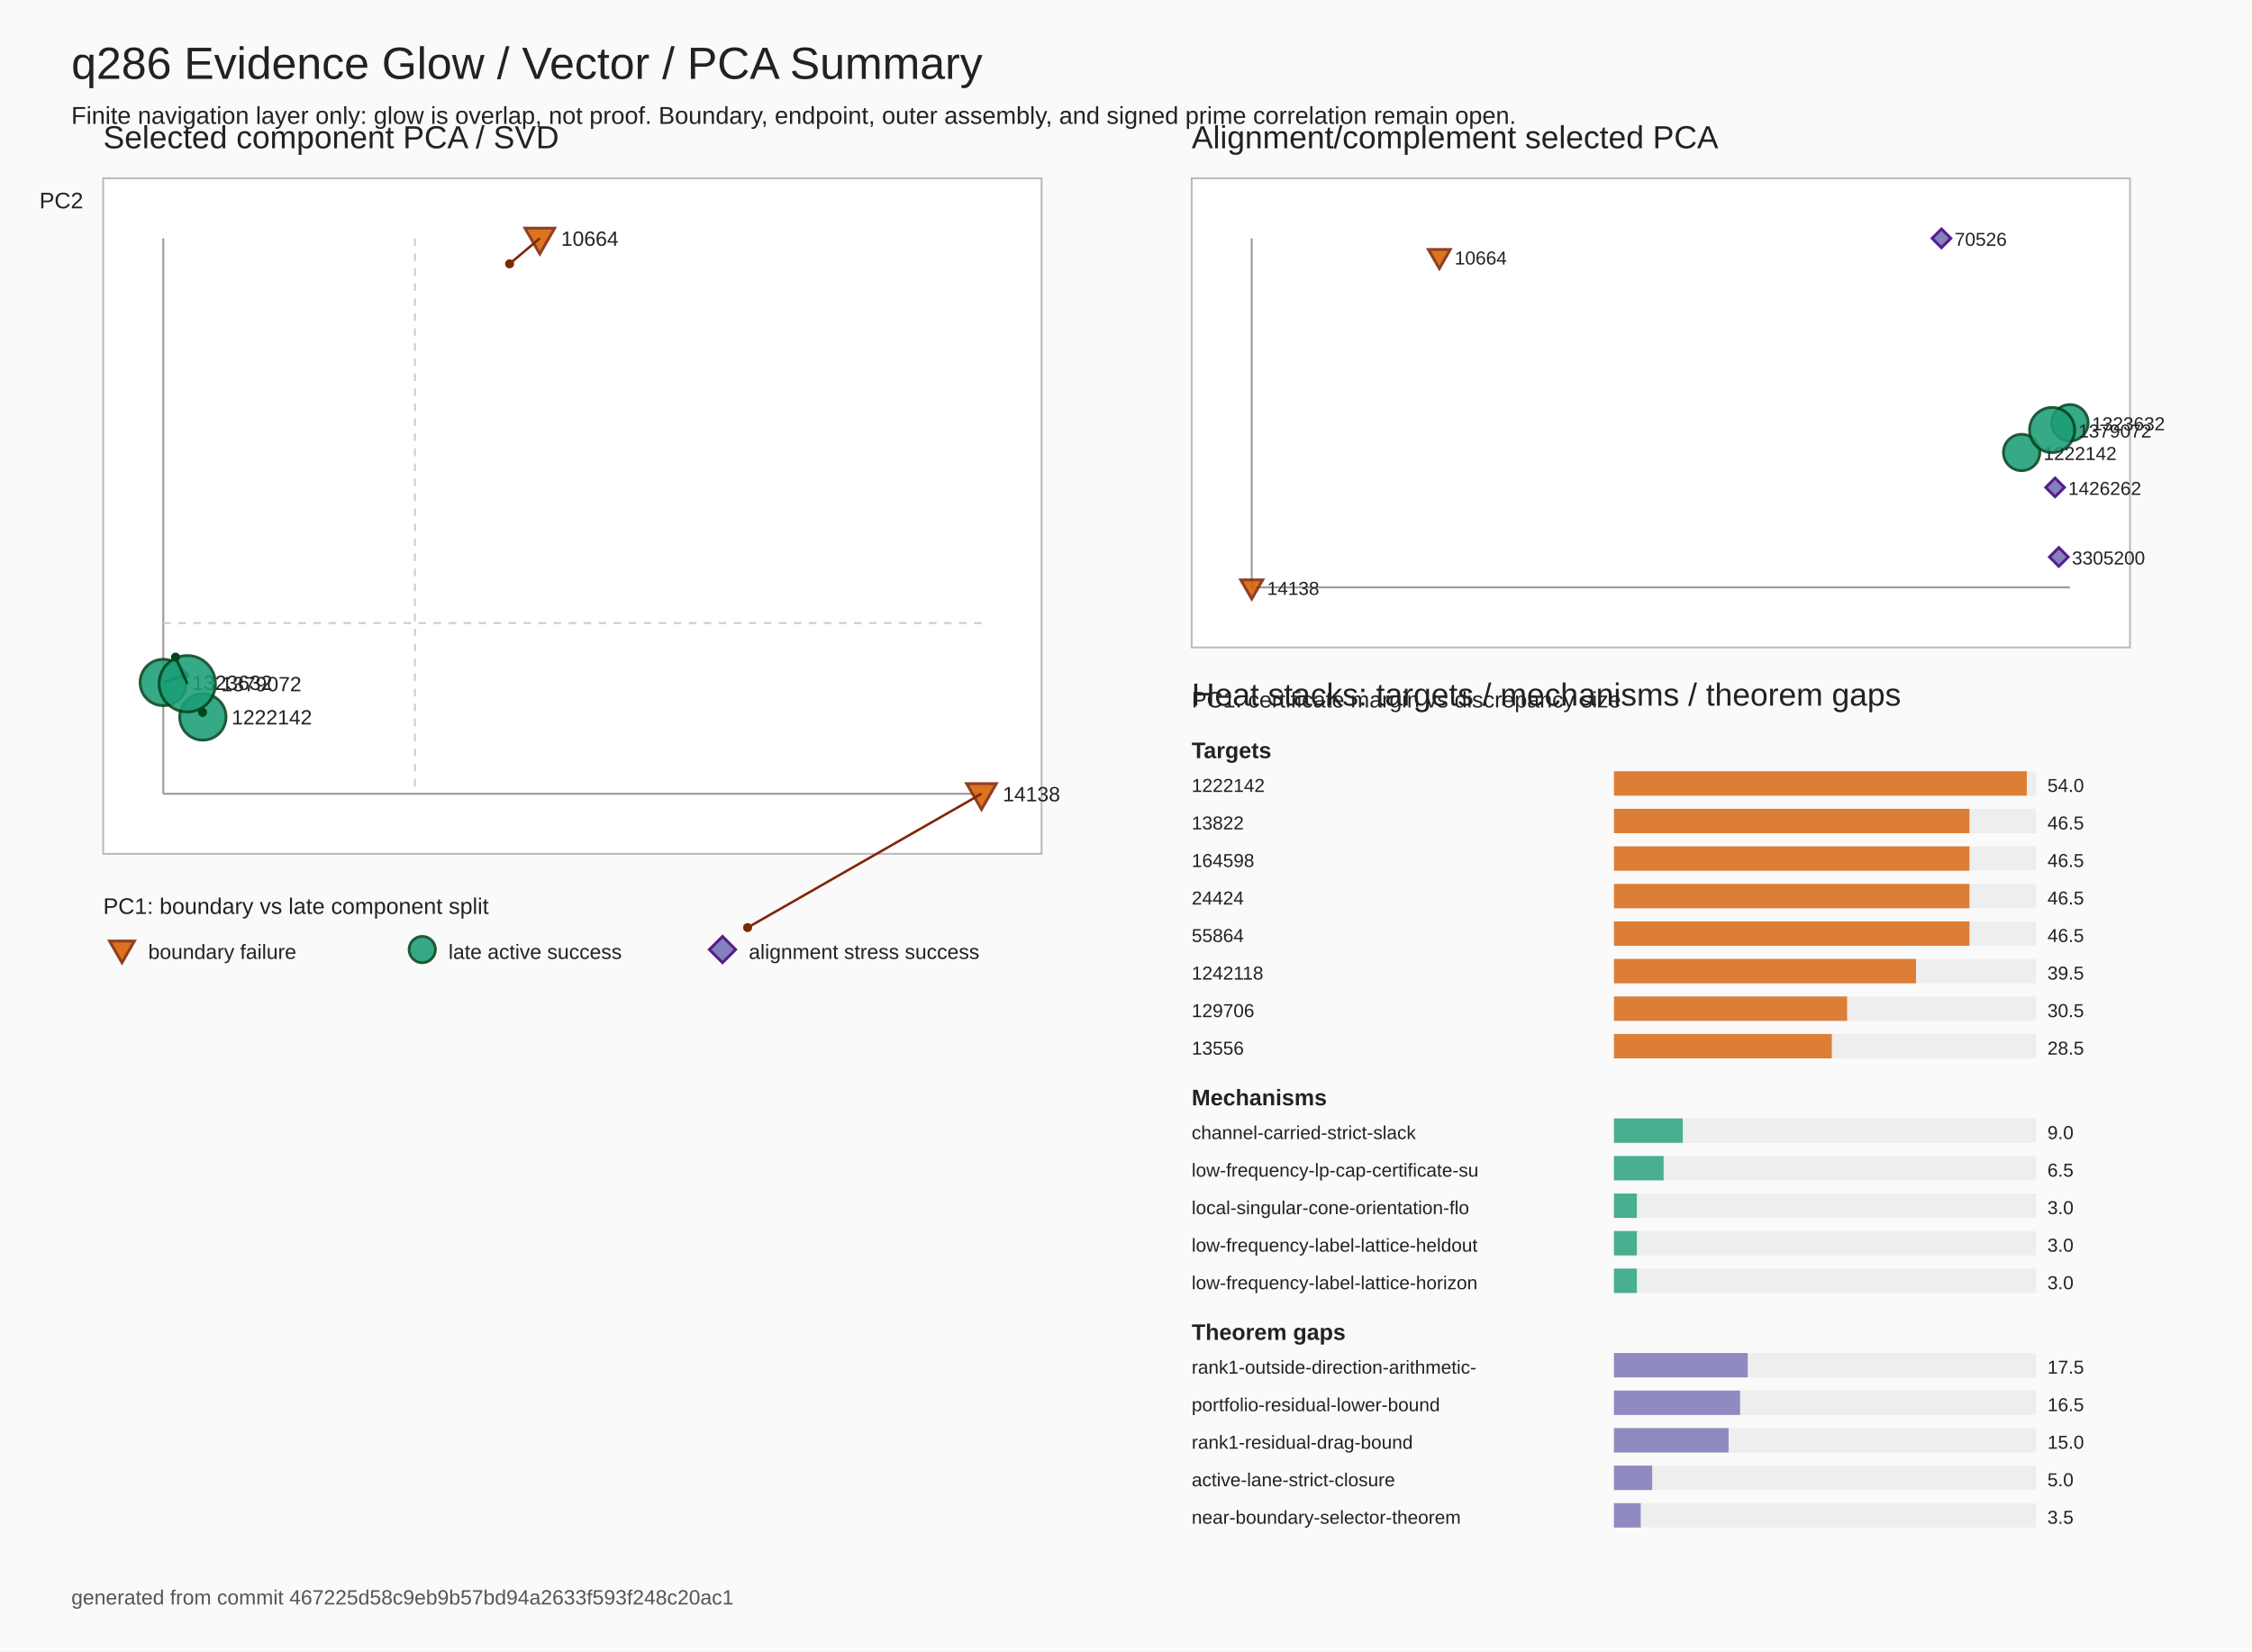
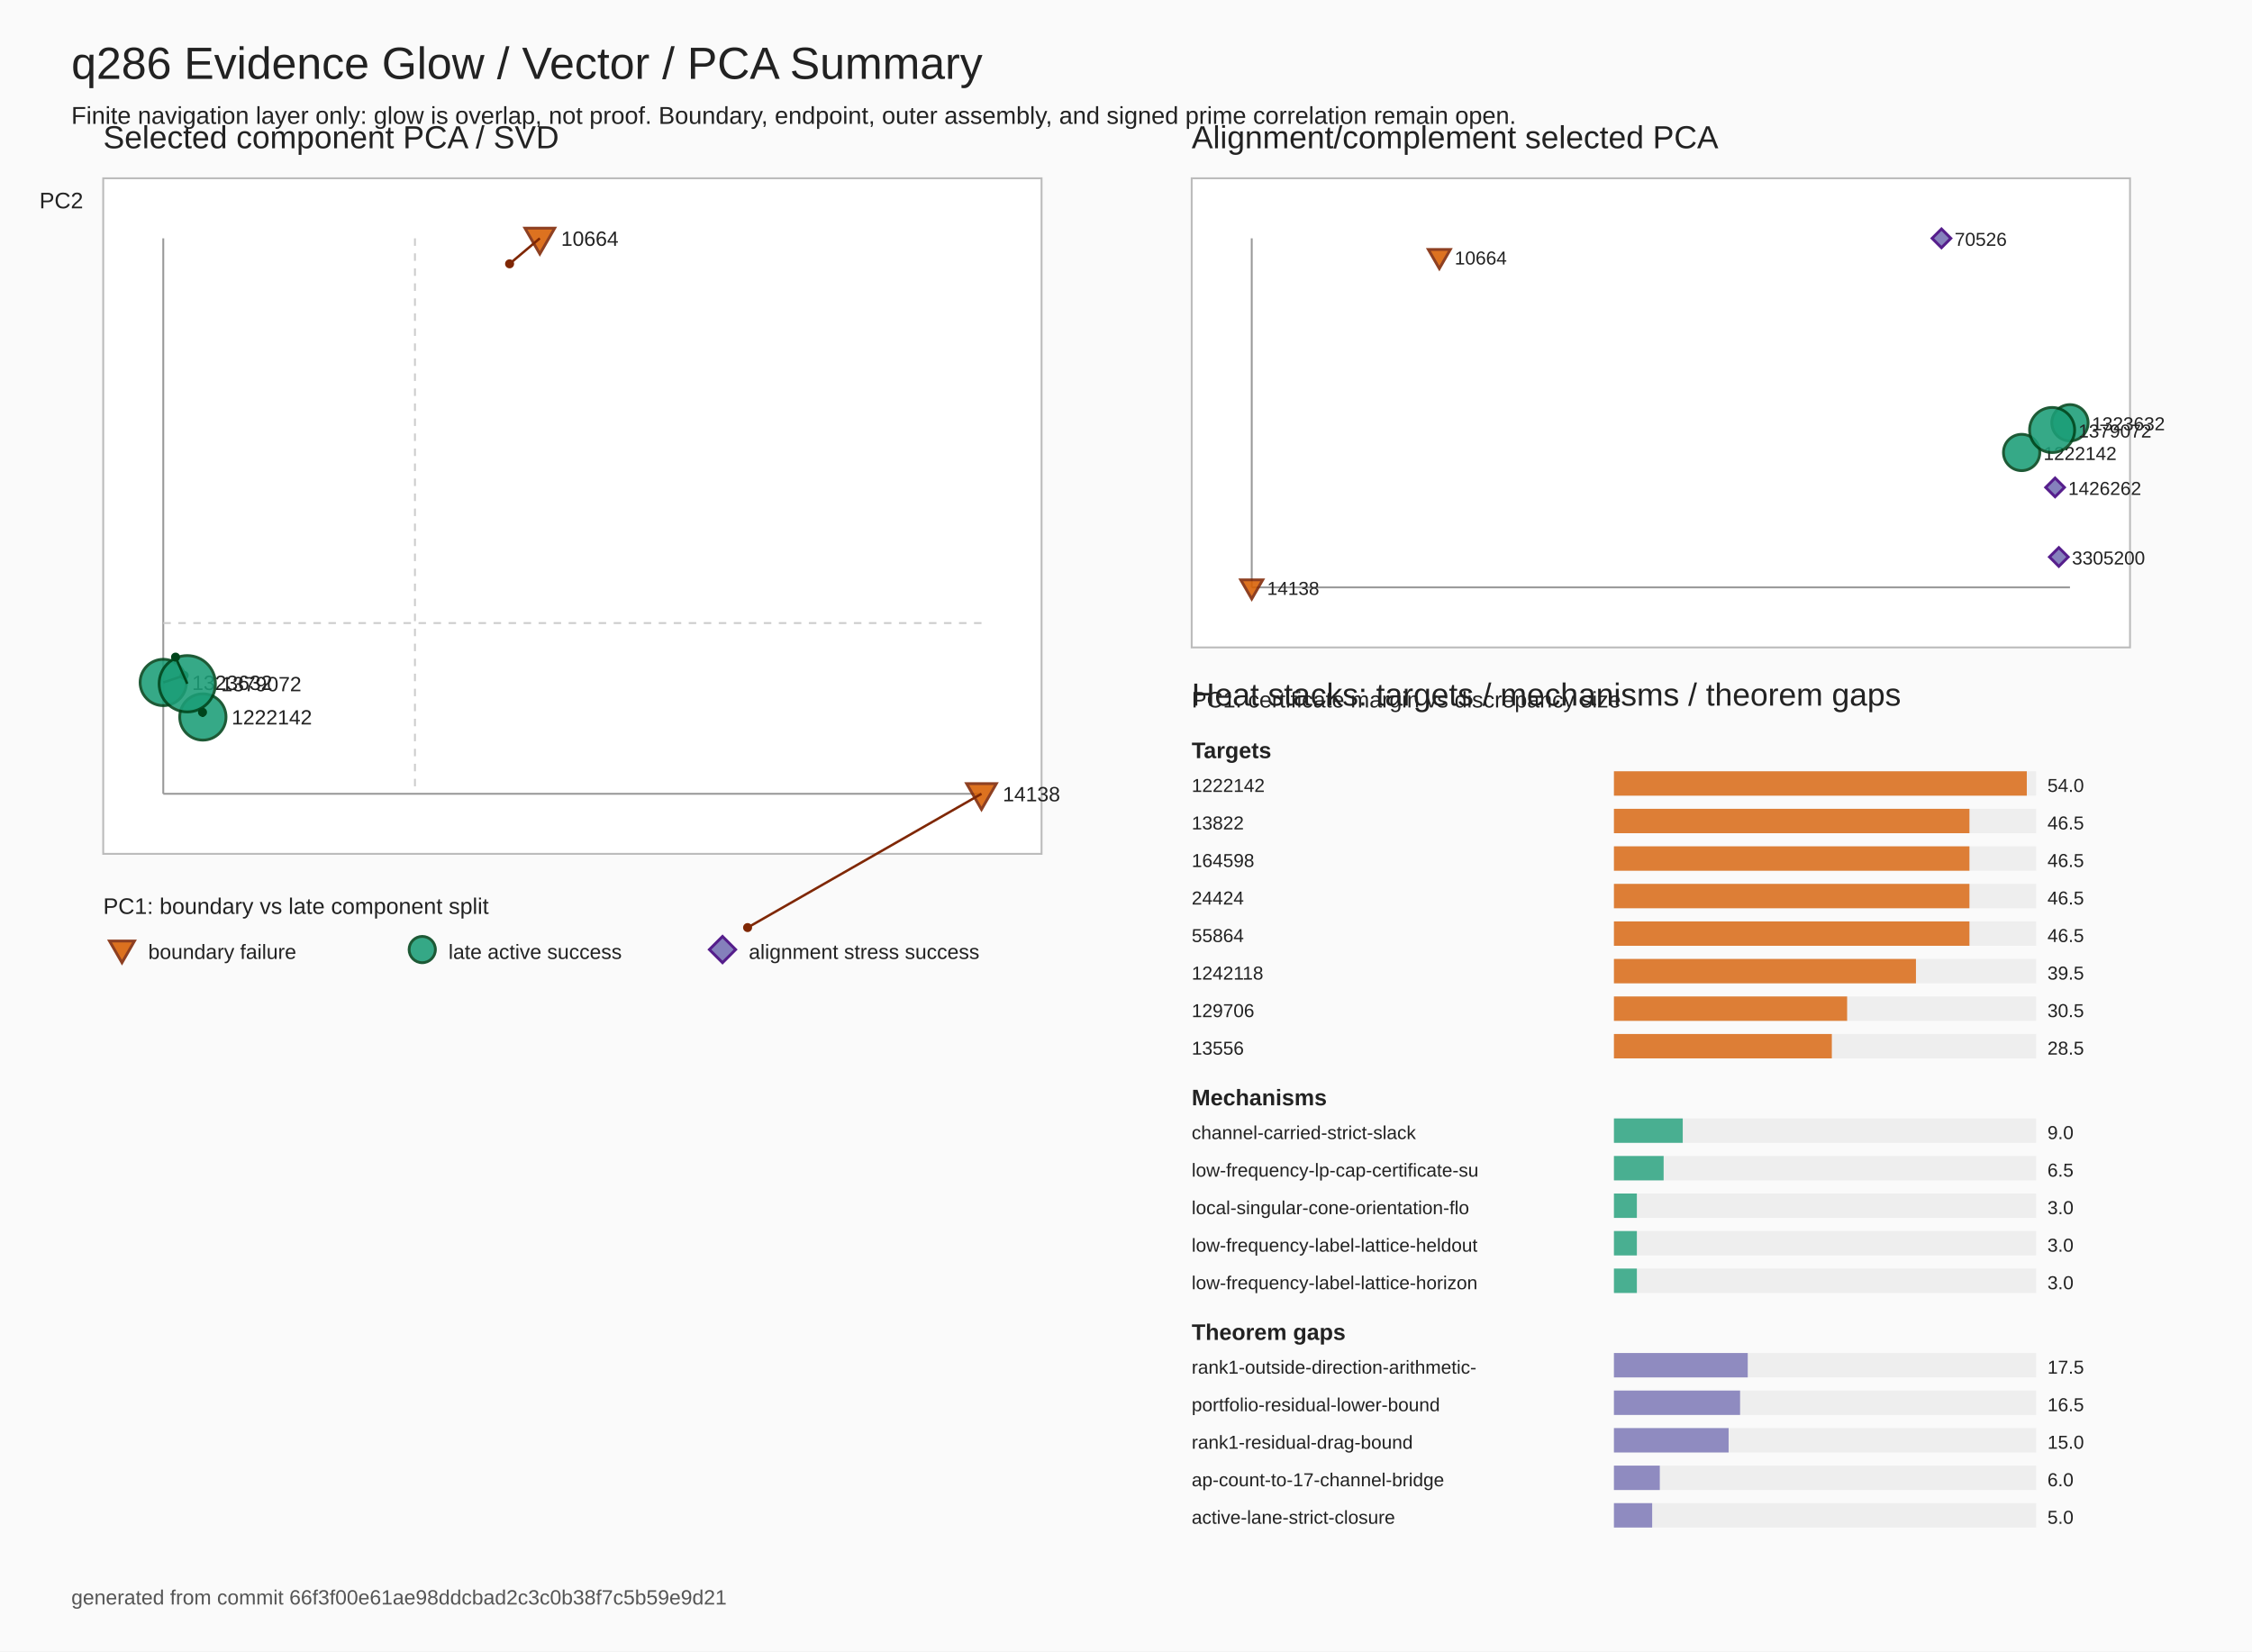
<svg xmlns="http://www.w3.org/2000/svg" width="1200" height="880" viewBox="0 0 1200 880" role="img" aria-labelledby="title desc">
  <rect x="0.00" y="0.00" width="1200.00" height="880.00" fill="#fafafa" stroke="none" opacity="1.0" />
  <text x="38.00" y="42.00" font-size="24" font-family="Arial, sans-serif" font-weight="500" text-anchor="start" fill="#222">q286 Evidence Glow / Vector / PCA Summary</text>
  <text x="38.00" y="66.00" font-size="13" font-family="Arial, sans-serif" font-weight="400" text-anchor="start" fill="#222">Finite navigation layer only: glow is overlap, not proof. Boundary, endpoint, outer assembly, and signed prime correlation remain open.</text>
-   <text x="38.00" y="855.00" font-size="11" font-family="Arial, sans-serif" font-weight="400" text-anchor="start" fill="#555">generated from commit 467225d58c9eb9b57bd94a2633f593f248c20ac1</text>
+   <text x="38.00" y="855.00" font-size="11" font-family="Arial, sans-serif" font-weight="400" text-anchor="start" fill="#555">generated from commit 66f3f00e61ae98ddcbad2c3c0b38f7c5b59e9d21</text>
  <rect x="55.00" y="95.00" width="500.00" height="360.00" fill="#ffffff" stroke="#bbbbbb" opacity="1.0" />
  <text x="55.00" y="79.00" font-size="17" font-family="Arial, sans-serif" font-weight="500" text-anchor="start" fill="#222">Selected component PCA / SVD</text>
  <text x="55.00" y="487.00" font-size="12" font-family="Arial, sans-serif" font-weight="400" text-anchor="start" fill="#222">PC1: boundary vs late component split</text>
  <text x="21.00" y="111.00" font-size="12" font-family="Arial, sans-serif" font-weight="400" text-anchor="start" fill="#222">PC2</text>
  <line x1="87.00" y1="423.00" x2="523.00" y2="423.00" stroke="#999" stroke-width="1" />
  <line x1="87.00" y1="127.00" x2="87.00" y2="423.00" stroke="#999" stroke-width="1" />
  <line x1="221.11" y1="127.00" x2="221.11" y2="423.00" stroke="#cccccc" stroke-width="1" stroke-dasharray="4 4" />
  <line x1="87.00" y1="332.02" x2="523.00" y2="332.02" stroke="#cccccc" stroke-width="1" stroke-dasharray="4 4" />
  <polygon points="287.65,135.33 279.73,121.58 295.57,121.58" fill="#d95f02" stroke="#7f2704" stroke-width="1.5" opacity="0.88" />
  <text x="298.98" y="131.00" font-size="11" font-family="Arial, sans-serif" font-weight="400" text-anchor="start" fill="#222">10664</text>
  <line x1="287.65" y1="127.00" x2="271.54" y2="140.59" stroke="#7f2704" stroke-width="1.3" />
  <circle cx="271.54" cy="140.59" r="2.4" fill="#7f2704" />
  <polygon points="523.00,431.33 515.08,417.58 530.92,417.58" fill="#d95f02" stroke="#7f2704" stroke-width="1.5" opacity="0.88" />
  <text x="534.33" y="427.00" font-size="11" font-family="Arial, sans-serif" font-weight="400" text-anchor="start" fill="#222">14138</text>
  <line x1="523.00" y1="423.00" x2="398.36" y2="494.29" stroke="#7f2704" stroke-width="1.3" />
  <circle cx="398.36" cy="494.29" r="2.4" fill="#7f2704" />
  <circle cx="108.10" cy="382.06" r="12.33" fill="#1b9e77" stroke="#00441b" stroke-width="1.5" opacity="0.88" />
  <text x="123.43" y="386.06" font-size="11" font-family="Arial, sans-serif" font-weight="400" text-anchor="start" fill="#222">1222142</text>
  <line x1="108.10" y1="382.06" x2="107.91" y2="379.54" stroke="#00441b" stroke-width="1.3" />
  <circle cx="107.91" cy="379.54" r="2.4" fill="#00441b" />
  <circle cx="87.00" cy="363.67" r="12.33" fill="#1b9e77" stroke="#00441b" stroke-width="1.5" opacity="0.88" />
  <text x="102.33" y="367.67" font-size="11" font-family="Arial, sans-serif" font-weight="400" text-anchor="start" fill="#222">1323632</text>
  <line x1="87.00" y1="363.67" x2="98.13" y2="359.93" stroke="#00441b" stroke-width="1.3" />
  <circle cx="98.13" cy="359.93" r="2.4" fill="#00441b" />
  <circle cx="99.79" cy="364.36" r="15.00" fill="#1b9e77" stroke="#00441b" stroke-width="1.5" opacity="0.88" />
  <text x="117.79" y="368.36" font-size="11" font-family="Arial, sans-serif" font-weight="400" text-anchor="start" fill="#222">1379072</text>
  <line x1="99.79" y1="364.36" x2="93.53" y2="350.16" stroke="#00441b" stroke-width="1.3" />
  <circle cx="93.53" cy="350.16" r="2.4" fill="#00441b" />
  <polygon points="65.00,513.00 58.35,501.45 71.65,501.45" fill="#d95f02" stroke="#7f2704" stroke-width="1.5" opacity="0.88" />
  <text x="79.00" y="511.00" font-size="11" font-family="Arial, sans-serif" font-weight="400" text-anchor="start" fill="#222">boundary failure</text>
  <circle cx="225.00" cy="506.00" r="7.00" fill="#1b9e77" stroke="#00441b" stroke-width="1.5" opacity="0.88" />
  <text x="239.00" y="511.00" font-size="11" font-family="Arial, sans-serif" font-weight="400" text-anchor="start" fill="#222">late active success</text>
  <polygon points="385.00,499.00 392.00,506.00 385.00,513.00 378.00,506.00" fill="#7570b3" stroke="#3f007d" stroke-width="1.5" opacity="0.88" />
  <text x="399.00" y="511.00" font-size="11" font-family="Arial, sans-serif" font-weight="400" text-anchor="start" fill="#222">alignment stress success</text>
  <rect x="635.00" y="95.00" width="500.00" height="250.00" fill="#ffffff" stroke="#bbbbbb" opacity="1.0" />
  <text x="635.00" y="79.00" font-size="17" font-family="Arial, sans-serif" font-weight="500" text-anchor="start" fill="#222">Alignment/complement selected PCA</text>
  <text x="635.00" y="377.00" font-size="12" font-family="Arial, sans-serif" font-weight="400" text-anchor="start" fill="#222">PC1: certificate margin vs discrepancy size</text>
  <line x1="667.00" y1="313.00" x2="1103.00" y2="313.00" stroke="#999" stroke-width="1" />
  <line x1="667.00" y1="127.00" x2="667.00" y2="313.00" stroke="#999" stroke-width="1" />
  <polygon points="766.97,143.12 761.11,132.95 772.82,132.95" fill="#d95f02" stroke="#7f2704" stroke-width="1.5" opacity="0.88" />
  <text x="775.13" y="140.95" font-size="10" font-family="Arial, sans-serif" font-weight="400" text-anchor="start" fill="#222">10664</text>
  <polygon points="667.00,319.17 661.14,308.99 672.86,308.99" fill="#d95f02" stroke="#7f2704" stroke-width="1.5" opacity="0.88" />
  <text x="675.17" y="317.00" font-size="10" font-family="Arial, sans-serif" font-weight="400" text-anchor="start" fill="#222">14138</text>
  <polygon points="1034.53,122.00 1039.53,127.00 1034.53,132.00 1029.53,127.00" fill="#7570b3" stroke="#3f007d" stroke-width="1.5" opacity="0.88" />
  <text x="1041.53" y="131.00" font-size="10" font-family="Arial, sans-serif" font-weight="400" text-anchor="start" fill="#222">70526</text>
  <circle cx="1077.24" cy="241.12" r="9.67" fill="#1b9e77" stroke="#00441b" stroke-width="1.5" opacity="0.88" />
  <text x="1088.91" y="245.12" font-size="10" font-family="Arial, sans-serif" font-weight="400" text-anchor="start" fill="#222">1222142</text>
  <circle cx="1103.00" cy="225.29" r="9.67" fill="#1b9e77" stroke="#00441b" stroke-width="1.5" opacity="0.88" />
  <text x="1114.67" y="229.29" font-size="10" font-family="Arial, sans-serif" font-weight="400" text-anchor="start" fill="#222">1323632</text>
  <circle cx="1093.49" cy="229.14" r="12.00" fill="#1b9e77" stroke="#00441b" stroke-width="1.5" opacity="0.88" />
  <text x="1107.49" y="233.14" font-size="10" font-family="Arial, sans-serif" font-weight="400" text-anchor="start" fill="#222">1379072</text>
  <polygon points="1095.07,254.73 1100.07,259.73 1095.07,264.73 1090.07,259.73" fill="#7570b3" stroke="#3f007d" stroke-width="1.5" opacity="0.88" />
  <text x="1102.07" y="263.73" font-size="10" font-family="Arial, sans-serif" font-weight="400" text-anchor="start" fill="#222">1426262</text>
  <polygon points="1097.07,291.80 1102.07,296.80 1097.07,301.80 1092.07,296.80" fill="#7570b3" stroke="#3f007d" stroke-width="1.5" opacity="0.88" />
  <text x="1104.07" y="300.80" font-size="10" font-family="Arial, sans-serif" font-weight="400" text-anchor="start" fill="#222">3305200</text>
  <text x="635.00" y="376.00" font-size="17" font-family="Arial, sans-serif" font-weight="500" text-anchor="start" fill="#222">Heat stacks: targets / mechanisms / theorem gaps</text>
  <text x="635.00" y="404.00" font-size="12" font-family="Arial, sans-serif" font-weight="600" text-anchor="start" fill="#222">Targets</text>
  <text x="635.00" y="422.00" font-size="10" font-family="Arial, sans-serif" font-weight="400" text-anchor="start" fill="#222">1222142</text>
  <rect x="860.00" y="411.00" width="225.00" height="13.00" fill="#eeeeee" stroke="none" opacity="1.0" />
  <rect x="860.00" y="411.00" width="220.00" height="13.00" fill="#d95f02" stroke="none" opacity="0.78" />
  <text x="1091.00" y="422.00" font-size="10" font-family="Arial, sans-serif" font-weight="400" text-anchor="start" fill="#222">54.0</text>
  <text x="635.00" y="442.00" font-size="10" font-family="Arial, sans-serif" font-weight="400" text-anchor="start" fill="#222">13822</text>
  <rect x="860.00" y="431.00" width="225.00" height="13.00" fill="#eeeeee" stroke="none" opacity="1.0" />
  <rect x="860.00" y="431.00" width="189.44" height="13.00" fill="#d95f02" stroke="none" opacity="0.78" />
  <text x="1091.00" y="442.00" font-size="10" font-family="Arial, sans-serif" font-weight="400" text-anchor="start" fill="#222">46.5</text>
  <text x="635.00" y="462.00" font-size="10" font-family="Arial, sans-serif" font-weight="400" text-anchor="start" fill="#222">164598</text>
  <rect x="860.00" y="451.00" width="225.00" height="13.00" fill="#eeeeee" stroke="none" opacity="1.0" />
  <rect x="860.00" y="451.00" width="189.44" height="13.00" fill="#d95f02" stroke="none" opacity="0.78" />
  <text x="1091.00" y="462.00" font-size="10" font-family="Arial, sans-serif" font-weight="400" text-anchor="start" fill="#222">46.5</text>
  <text x="635.00" y="482.00" font-size="10" font-family="Arial, sans-serif" font-weight="400" text-anchor="start" fill="#222">24424</text>
  <rect x="860.00" y="471.00" width="225.00" height="13.00" fill="#eeeeee" stroke="none" opacity="1.0" />
  <rect x="860.00" y="471.00" width="189.44" height="13.00" fill="#d95f02" stroke="none" opacity="0.78" />
  <text x="1091.00" y="482.00" font-size="10" font-family="Arial, sans-serif" font-weight="400" text-anchor="start" fill="#222">46.5</text>
  <text x="635.00" y="502.00" font-size="10" font-family="Arial, sans-serif" font-weight="400" text-anchor="start" fill="#222">55864</text>
  <rect x="860.00" y="491.00" width="225.00" height="13.00" fill="#eeeeee" stroke="none" opacity="1.0" />
  <rect x="860.00" y="491.00" width="189.44" height="13.00" fill="#d95f02" stroke="none" opacity="0.78" />
  <text x="1091.00" y="502.00" font-size="10" font-family="Arial, sans-serif" font-weight="400" text-anchor="start" fill="#222">46.5</text>
  <text x="635.00" y="522.00" font-size="10" font-family="Arial, sans-serif" font-weight="400" text-anchor="start" fill="#222">1242118</text>
  <rect x="860.00" y="511.00" width="225.00" height="13.00" fill="#eeeeee" stroke="none" opacity="1.0" />
  <rect x="860.00" y="511.00" width="160.93" height="13.00" fill="#d95f02" stroke="none" opacity="0.78" />
  <text x="1091.00" y="522.00" font-size="10" font-family="Arial, sans-serif" font-weight="400" text-anchor="start" fill="#222">39.5</text>
  <text x="635.00" y="542.00" font-size="10" font-family="Arial, sans-serif" font-weight="400" text-anchor="start" fill="#222">129706</text>
  <rect x="860.00" y="531.00" width="225.00" height="13.00" fill="#eeeeee" stroke="none" opacity="1.0" />
  <rect x="860.00" y="531.00" width="124.26" height="13.00" fill="#d95f02" stroke="none" opacity="0.78" />
  <text x="1091.00" y="542.00" font-size="10" font-family="Arial, sans-serif" font-weight="400" text-anchor="start" fill="#222">30.5</text>
  <text x="635.00" y="562.00" font-size="10" font-family="Arial, sans-serif" font-weight="400" text-anchor="start" fill="#222">13556</text>
  <rect x="860.00" y="551.00" width="225.00" height="13.00" fill="#eeeeee" stroke="none" opacity="1.0" />
  <rect x="860.00" y="551.00" width="116.11" height="13.00" fill="#d95f02" stroke="none" opacity="0.78" />
  <text x="1091.00" y="562.00" font-size="10" font-family="Arial, sans-serif" font-weight="400" text-anchor="start" fill="#222">28.5</text>
  <text x="635.00" y="589.00" font-size="12" font-family="Arial, sans-serif" font-weight="600" text-anchor="start" fill="#222">Mechanisms</text>
  <text x="635.00" y="607.00" font-size="10" font-family="Arial, sans-serif" font-weight="400" text-anchor="start" fill="#222">channel-carried-strict-slack</text>
  <rect x="860.00" y="596.00" width="225.00" height="13.00" fill="#eeeeee" stroke="none" opacity="1.0" />
  <rect x="860.00" y="596.00" width="36.67" height="13.00" fill="#1b9e77" stroke="none" opacity="0.78" />
  <text x="1091.00" y="607.00" font-size="10" font-family="Arial, sans-serif" font-weight="400" text-anchor="start" fill="#222">9.0</text>
  <text x="635.00" y="627.00" font-size="10" font-family="Arial, sans-serif" font-weight="400" text-anchor="start" fill="#222">low-frequency-lp-cap-certificate-su</text>
  <rect x="860.00" y="616.00" width="225.00" height="13.00" fill="#eeeeee" stroke="none" opacity="1.0" />
  <rect x="860.00" y="616.00" width="26.48" height="13.00" fill="#1b9e77" stroke="none" opacity="0.78" />
  <text x="1091.00" y="627.00" font-size="10" font-family="Arial, sans-serif" font-weight="400" text-anchor="start" fill="#222">6.5</text>
  <text x="635.00" y="647.00" font-size="10" font-family="Arial, sans-serif" font-weight="400" text-anchor="start" fill="#222">local-singular-cone-orientation-flo</text>
  <rect x="860.00" y="636.00" width="225.00" height="13.00" fill="#eeeeee" stroke="none" opacity="1.0" />
  <rect x="860.00" y="636.00" width="12.22" height="13.00" fill="#1b9e77" stroke="none" opacity="0.78" />
  <text x="1091.00" y="647.00" font-size="10" font-family="Arial, sans-serif" font-weight="400" text-anchor="start" fill="#222">3.0</text>
  <text x="635.00" y="667.00" font-size="10" font-family="Arial, sans-serif" font-weight="400" text-anchor="start" fill="#222">low-frequency-label-lattice-heldout</text>
  <rect x="860.00" y="656.00" width="225.00" height="13.00" fill="#eeeeee" stroke="none" opacity="1.0" />
  <rect x="860.00" y="656.00" width="12.22" height="13.00" fill="#1b9e77" stroke="none" opacity="0.78" />
  <text x="1091.00" y="667.00" font-size="10" font-family="Arial, sans-serif" font-weight="400" text-anchor="start" fill="#222">3.0</text>
  <text x="635.00" y="687.00" font-size="10" font-family="Arial, sans-serif" font-weight="400" text-anchor="start" fill="#222">low-frequency-label-lattice-horizon</text>
  <rect x="860.00" y="676.00" width="225.00" height="13.00" fill="#eeeeee" stroke="none" opacity="1.0" />
  <rect x="860.00" y="676.00" width="12.22" height="13.00" fill="#1b9e77" stroke="none" opacity="0.78" />
  <text x="1091.00" y="687.00" font-size="10" font-family="Arial, sans-serif" font-weight="400" text-anchor="start" fill="#222">3.0</text>
  <text x="635.00" y="714.00" font-size="12" font-family="Arial, sans-serif" font-weight="600" text-anchor="start" fill="#222">Theorem gaps</text>
  <text x="635.00" y="732.00" font-size="10" font-family="Arial, sans-serif" font-weight="400" text-anchor="start" fill="#222">rank1-outside-direction-arithmetic-</text>
  <rect x="860.00" y="721.00" width="225.00" height="13.00" fill="#eeeeee" stroke="none" opacity="1.0" />
  <rect x="860.00" y="721.00" width="71.30" height="13.00" fill="#7570b3" stroke="none" opacity="0.78" />
  <text x="1091.00" y="732.00" font-size="10" font-family="Arial, sans-serif" font-weight="400" text-anchor="start" fill="#222">17.5</text>
  <text x="635.00" y="752.00" font-size="10" font-family="Arial, sans-serif" font-weight="400" text-anchor="start" fill="#222">portfolio-residual-lower-bound</text>
  <rect x="860.00" y="741.00" width="225.00" height="13.00" fill="#eeeeee" stroke="none" opacity="1.0" />
  <rect x="860.00" y="741.00" width="67.22" height="13.00" fill="#7570b3" stroke="none" opacity="0.78" />
  <text x="1091.00" y="752.00" font-size="10" font-family="Arial, sans-serif" font-weight="400" text-anchor="start" fill="#222">16.5</text>
  <text x="635.00" y="772.00" font-size="10" font-family="Arial, sans-serif" font-weight="400" text-anchor="start" fill="#222">rank1-residual-drag-bound</text>
  <rect x="860.00" y="761.00" width="225.00" height="13.00" fill="#eeeeee" stroke="none" opacity="1.0" />
  <rect x="860.00" y="761.00" width="61.11" height="13.00" fill="#7570b3" stroke="none" opacity="0.78" />
  <text x="1091.00" y="772.00" font-size="10" font-family="Arial, sans-serif" font-weight="400" text-anchor="start" fill="#222">15.0</text>
-   <text x="635.00" y="792.00" font-size="10" font-family="Arial, sans-serif" font-weight="400" text-anchor="start" fill="#222">active-lane-strict-closure</text>
+   <text x="635.00" y="792.00" font-size="10" font-family="Arial, sans-serif" font-weight="400" text-anchor="start" fill="#222">ap-count-to-17-channel-bridge</text>
  <rect x="860.00" y="781.00" width="225.00" height="13.00" fill="#eeeeee" stroke="none" opacity="1.0" />
-   <rect x="860.00" y="781.00" width="20.37" height="13.00" fill="#7570b3" stroke="none" opacity="0.78" />
-   <text x="1091.00" y="792.00" font-size="10" font-family="Arial, sans-serif" font-weight="400" text-anchor="start" fill="#222">5.0</text>
-   <text x="635.00" y="812.00" font-size="10" font-family="Arial, sans-serif" font-weight="400" text-anchor="start" fill="#222">near-boundary-selector-theorem</text>
+   <rect x="860.00" y="781.00" width="24.44" height="13.00" fill="#7570b3" stroke="none" opacity="0.78" />
+   <text x="1091.00" y="792.00" font-size="10" font-family="Arial, sans-serif" font-weight="400" text-anchor="start" fill="#222">6.0</text>
+   <text x="635.00" y="812.00" font-size="10" font-family="Arial, sans-serif" font-weight="400" text-anchor="start" fill="#222">active-lane-strict-closure</text>
  <rect x="860.00" y="801.00" width="225.00" height="13.00" fill="#eeeeee" stroke="none" opacity="1.0" />
-   <rect x="860.00" y="801.00" width="14.26" height="13.00" fill="#7570b3" stroke="none" opacity="0.78" />
-   <text x="1091.00" y="812.00" font-size="10" font-family="Arial, sans-serif" font-weight="400" text-anchor="start" fill="#222">3.5</text>
+   <rect x="860.00" y="801.00" width="20.37" height="13.00" fill="#7570b3" stroke="none" opacity="0.78" />
+   <text x="1091.00" y="812.00" font-size="10" font-family="Arial, sans-serif" font-weight="400" text-anchor="start" fill="#222">5.0</text>
</svg>
